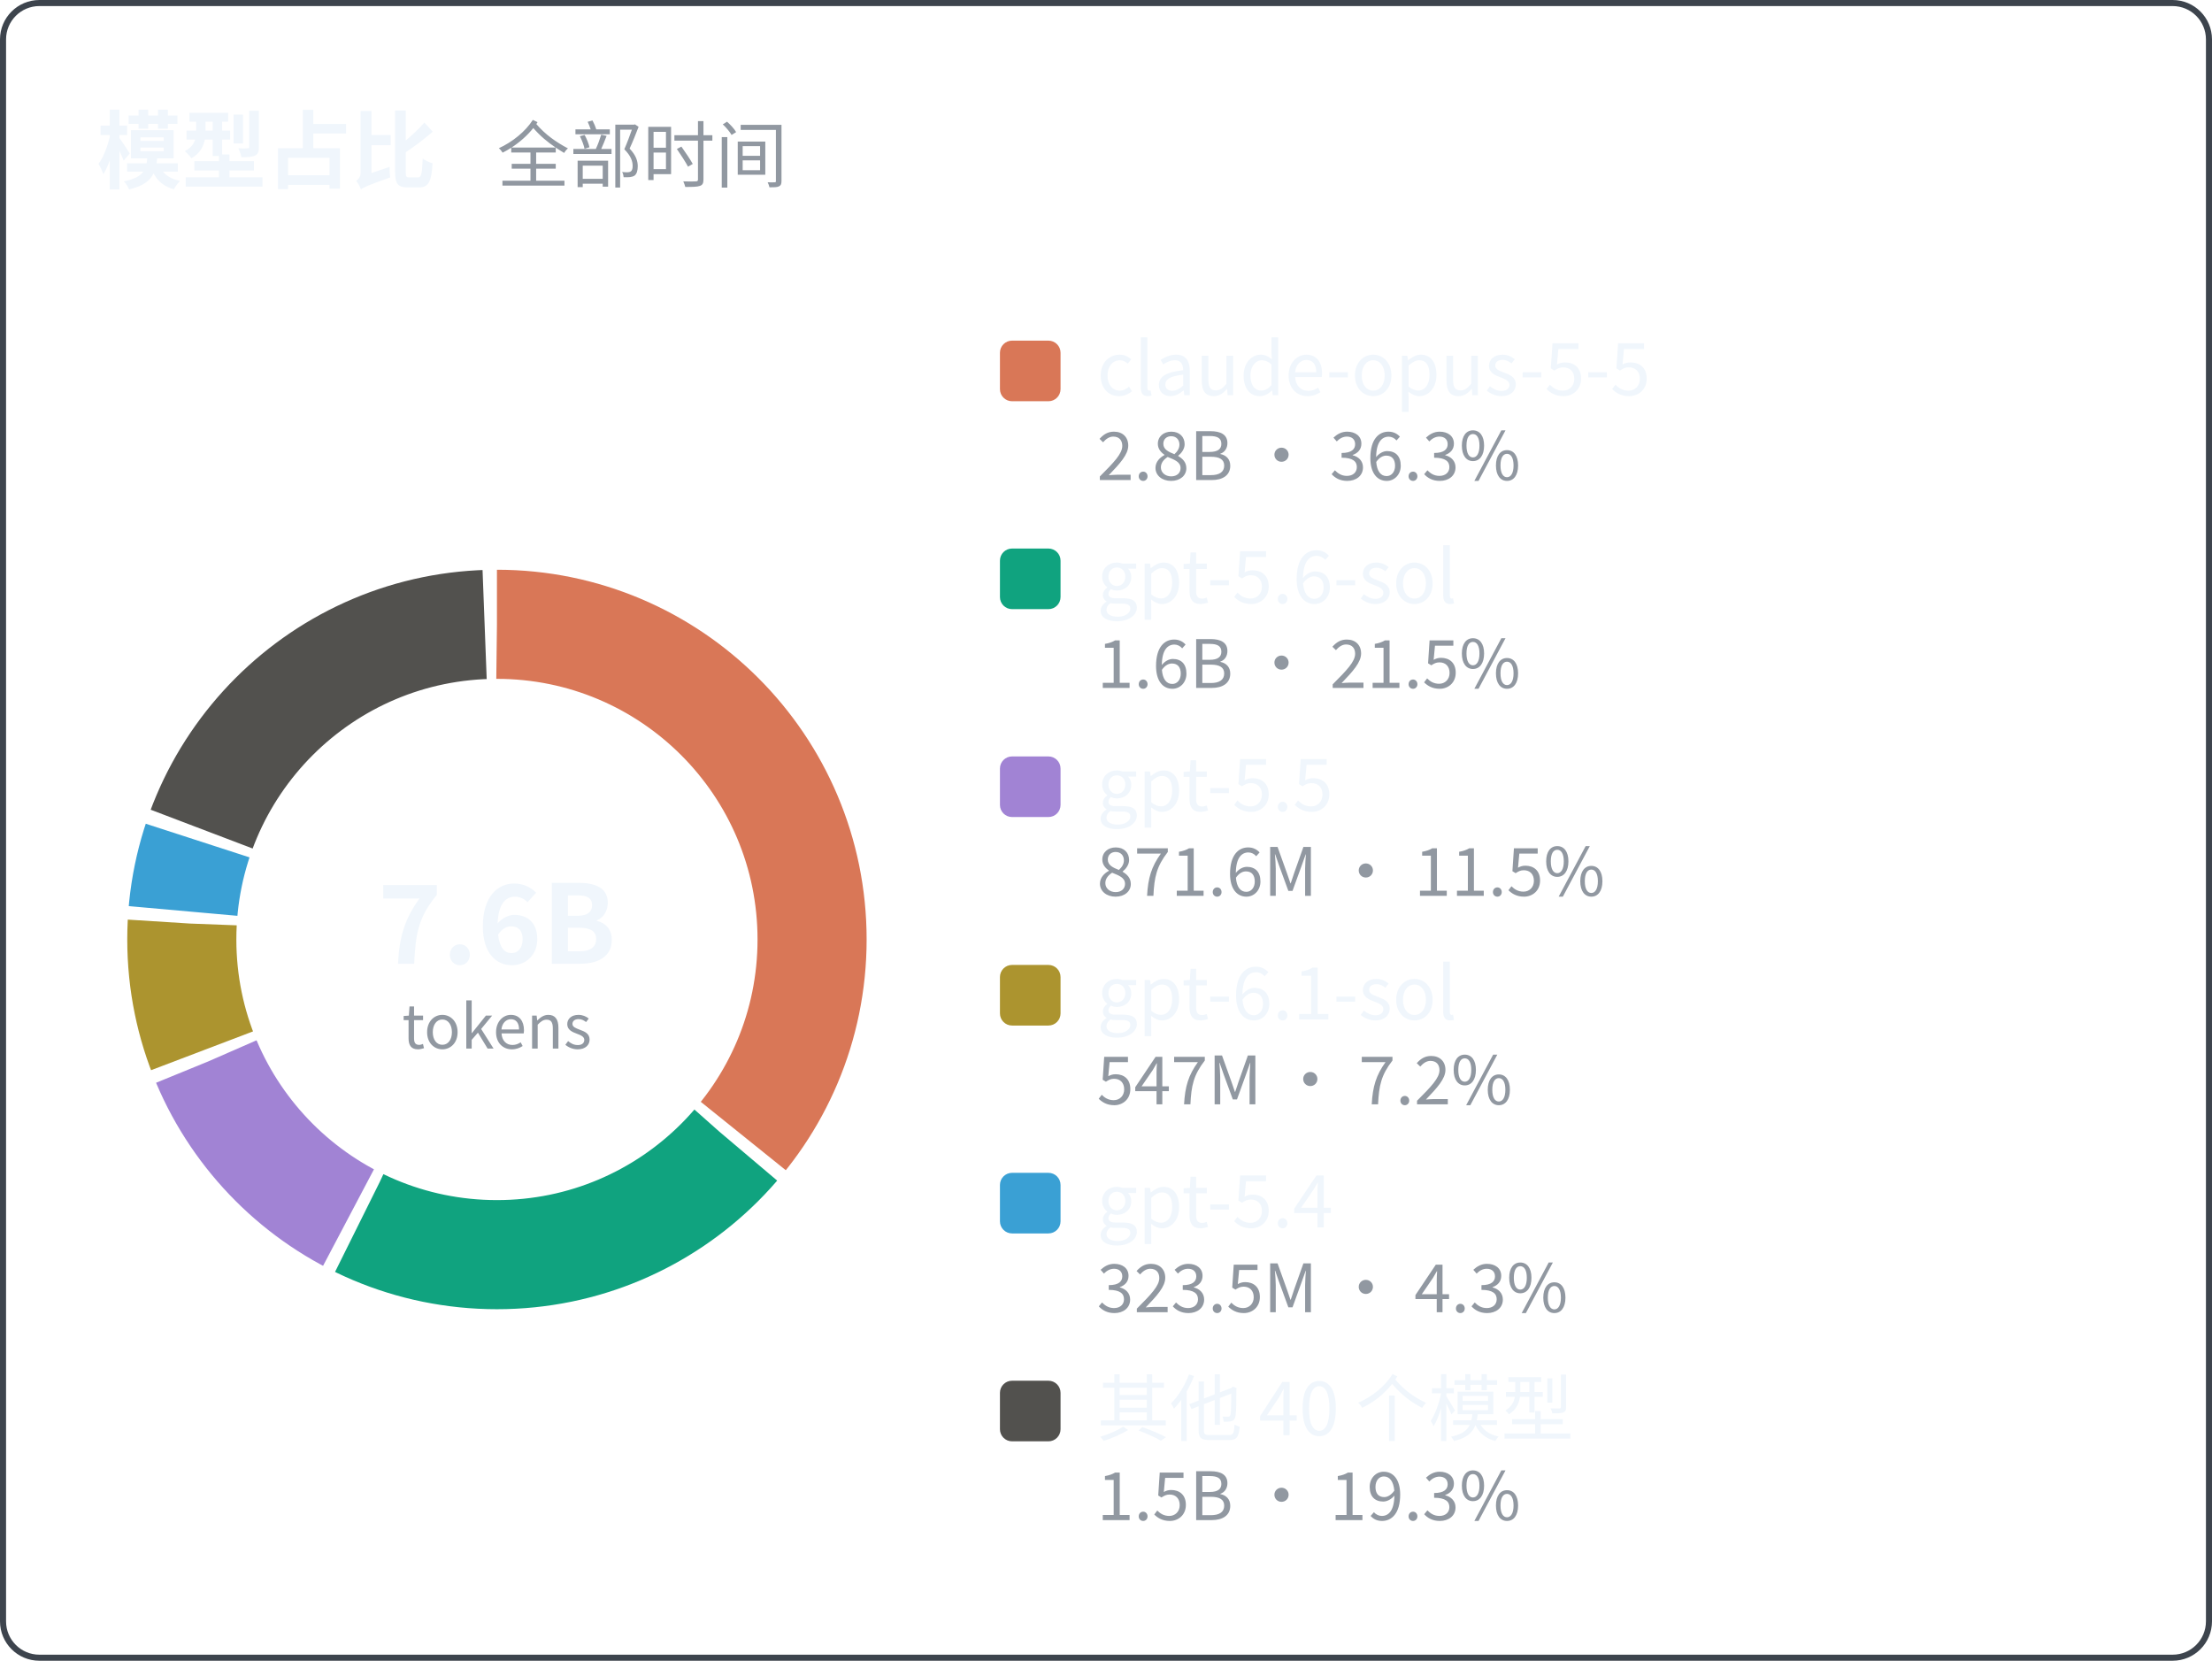
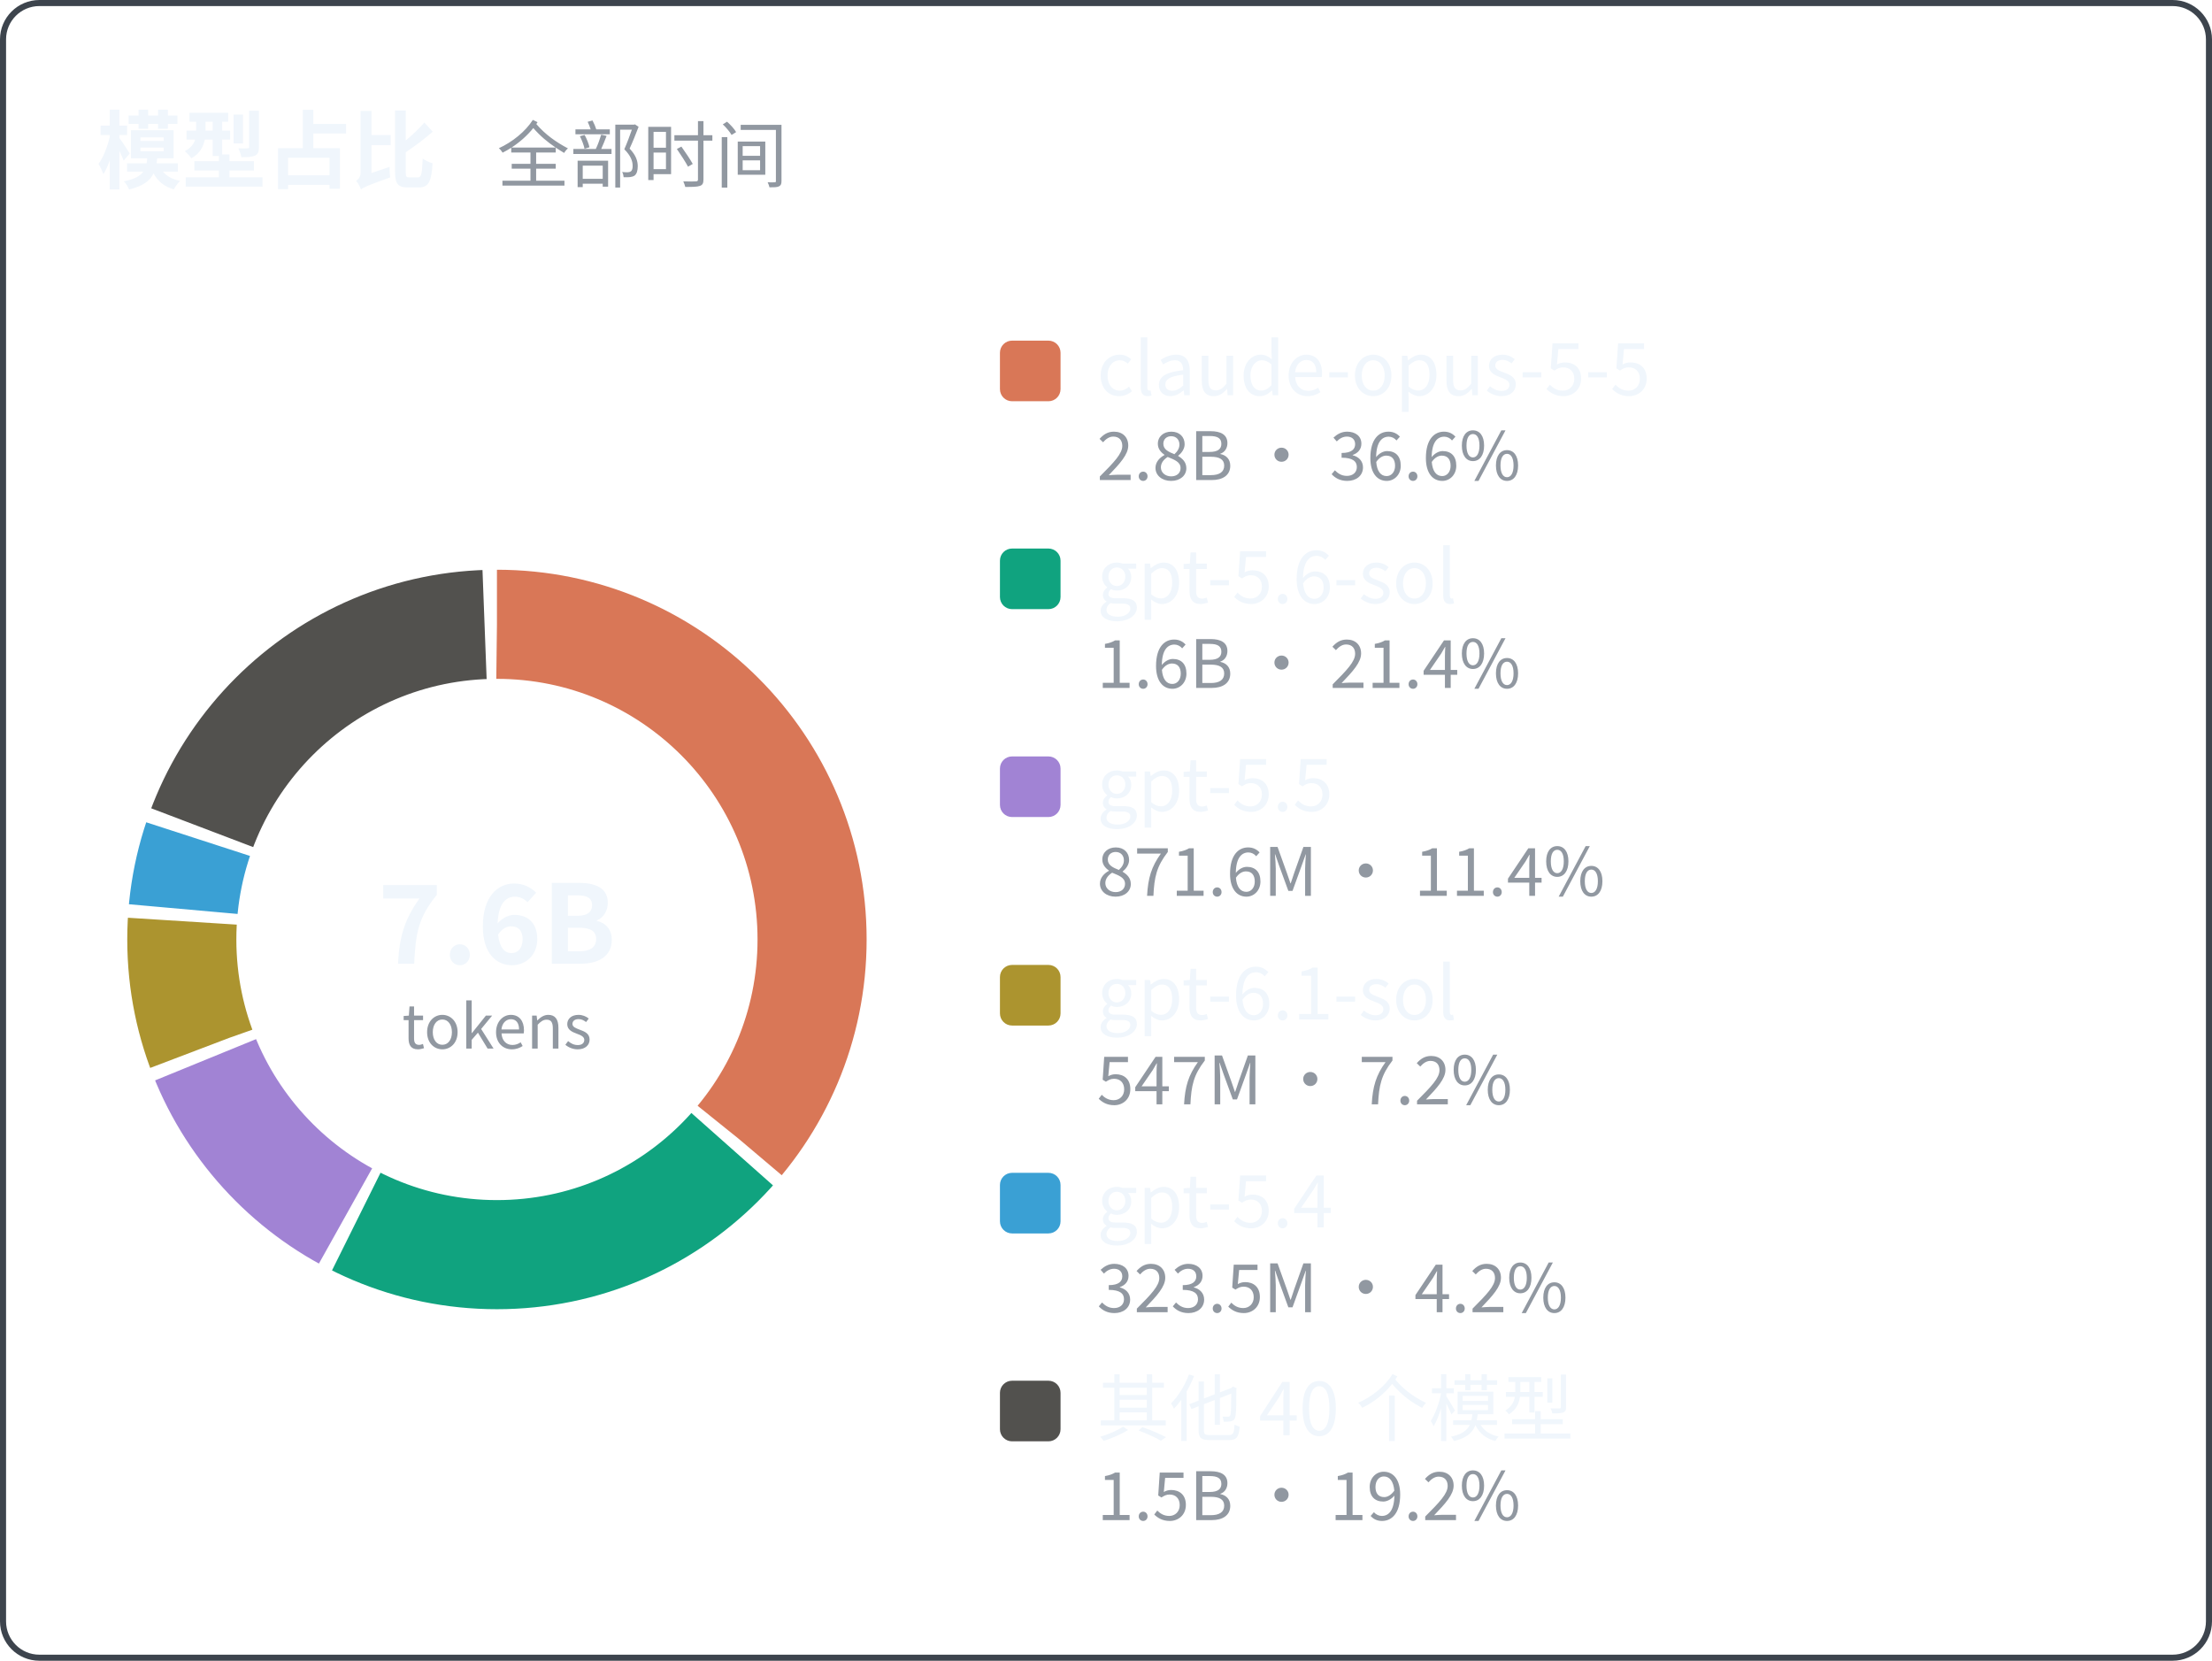
<svg xmlns="http://www.w3.org/2000/svg" width="365" height="274" viewBox="0 0 365 274" font-family="system-ui, -apple-system, 'Segoe UI', 'PingFang SC', 'Microsoft YaHei', 'Noto Sans CJK SC', sans-serif">
  <rect x="0.5" y="0.5" width="364" height="273" rx="6" fill="none" stroke="#3d444d" />
  <text x="16" y="30" font-size="14" font-weight="600" fill="#f0f6fc">模型占比<tspan dx="10" font-size="12" font-weight="400" fill="#9198a1">全部时间</tspan>
  </text>
-   <circle cx="82" cy="155" r="52" fill="none" stroke="#d97757" stroke-width="18" stroke-dasharray="116.71 326.73" stroke-dashoffset="-0.00" transform="rotate(-90 82 155)" />
-   <circle cx="82" cy="155" r="52" fill="none" stroke="#10a37f" stroke-width="18" stroke-dasharray="68.17 326.73" stroke-dashoffset="-118.71" transform="rotate(-90 82 155)" />
-   <circle cx="82" cy="155" r="52" fill="none" stroke="#a183d4" stroke-width="18" stroke-dasharray="35.41 326.73" stroke-dashoffset="-188.88" transform="rotate(-90 82 155)" />
-   <circle cx="82" cy="155" r="52" fill="none" stroke="#ac942f" stroke-width="18" stroke-dasharray="21.48 326.73" stroke-dashoffset="-226.30" transform="rotate(-90 82 155)" />
-   <circle cx="82" cy="155" r="52" fill="none" stroke="#3aa0d4" stroke-width="18" stroke-dasharray="11.89 326.73" stroke-dashoffset="-249.78" transform="rotate(-90 82 155)" />
-   <circle cx="82" cy="155" r="52" fill="none" stroke="#52514e" stroke-width="18" stroke-dasharray="61.06 326.73" stroke-dashoffset="-263.67" transform="rotate(-90 82 155)" />
+   <circle cx="82" cy="155" r="52" fill="none" stroke="#d97757" stroke-width="18" stroke-dasharray="117.55 326.73" stroke-dashoffset="-0.00" transform="rotate(-90 82 155)" />
+   <circle cx="82" cy="155" r="52" fill="none" stroke="#10a37f" stroke-width="18" stroke-dasharray="67.89 326.73" stroke-dashoffset="-119.55" transform="rotate(-90 82 155)" />
+   <circle cx="82" cy="155" r="52" fill="none" stroke="#a183d4" stroke-width="18" stroke-dasharray="35.27 326.73" stroke-dashoffset="-189.44" transform="rotate(-90 82 155)" />
+   <circle cx="82" cy="155" r="52" fill="none" stroke="#ac942f" stroke-width="18" stroke-dasharray="21.39 326.73" stroke-dashoffset="-226.70" transform="rotate(-90 82 155)" />
+   <circle cx="82" cy="155" r="52" fill="none" stroke="#3aa0d4" stroke-width="18" stroke-dasharray="11.83 326.73" stroke-dashoffset="-250.09" transform="rotate(-90 82 155)" />
+   <circle cx="82" cy="155" r="52" fill="none" stroke="#52514e" stroke-width="18" stroke-dasharray="60.80 326.73" stroke-dashoffset="-263.92" transform="rotate(-90 82 155)" />
  <text x="82" y="159" font-size="18" font-weight="600" text-anchor="middle" fill="#f0f6fc">7.6B</text>
  <text x="82" y="173" font-size="10" text-anchor="middle" fill="#9198a1">tokens</text>
  <rect x="165" y="56.2" width="10" height="10" rx="2" fill="#d97757" />
  <text x="181" y="65.2" font-size="12" fill="#f0f6fc">claude-opus-5-5</text>
-   <text x="181" y="79.2" font-size="11" fill="#9198a1">2.8B · 36.3%</text>
+   <text x="181" y="79.2" font-size="11" fill="#9198a1">2.8B · 36.6%</text>
  <rect x="165" y="90.5" width="10" height="10" rx="2" fill="#10a37f" />
  <text x="181" y="99.5" font-size="12" fill="#f0f6fc">gpt-5.6-sol</text>
-   <text x="181" y="113.5" font-size="11" fill="#9198a1">1.6B · 21.5%</text>
+   <text x="181" y="113.5" font-size="11" fill="#9198a1">1.6B · 21.4%</text>
  <rect x="165" y="124.8" width="10" height="10" rx="2" fill="#a183d4" />
  <text x="181" y="133.8" font-size="12" fill="#f0f6fc">gpt-5.5</text>
-   <text x="181" y="147.8" font-size="11" fill="#9198a1">871.6M · 11.5%</text>
+   <text x="181" y="147.8" font-size="11" fill="#9198a1">871.6M · 11.4%</text>
  <rect x="165" y="159.2" width="10" height="10" rx="2" fill="#ac942f" />
  <text x="181" y="168.2" font-size="12" fill="#f0f6fc">gpt-6.1-sol</text>
  <text x="181" y="182.2" font-size="11" fill="#9198a1">547M · 7.2%</text>
  <rect x="165" y="193.5" width="10" height="10" rx="2" fill="#3aa0d4" />
  <text x="181" y="202.5" font-size="12" fill="#f0f6fc">gpt-5.4</text>
-   <text x="181" y="216.5" font-size="11" fill="#9198a1">323.5M · 4.3%</text>
+   <text x="181" y="216.5" font-size="11" fill="#9198a1">323.5M · 4.2%</text>
  <rect x="165" y="227.8" width="10" height="10" rx="2" fill="#52514e" />
  <text x="181" y="236.8" font-size="12" fill="#f0f6fc">其他 40 个模型</text>
-   <text x="181" y="250.8" font-size="11" fill="#9198a1">1.5B · 19.3%</text>
+   <text x="181" y="250.8" font-size="11" fill="#9198a1">1.5B · 19.2%</text>
</svg>
